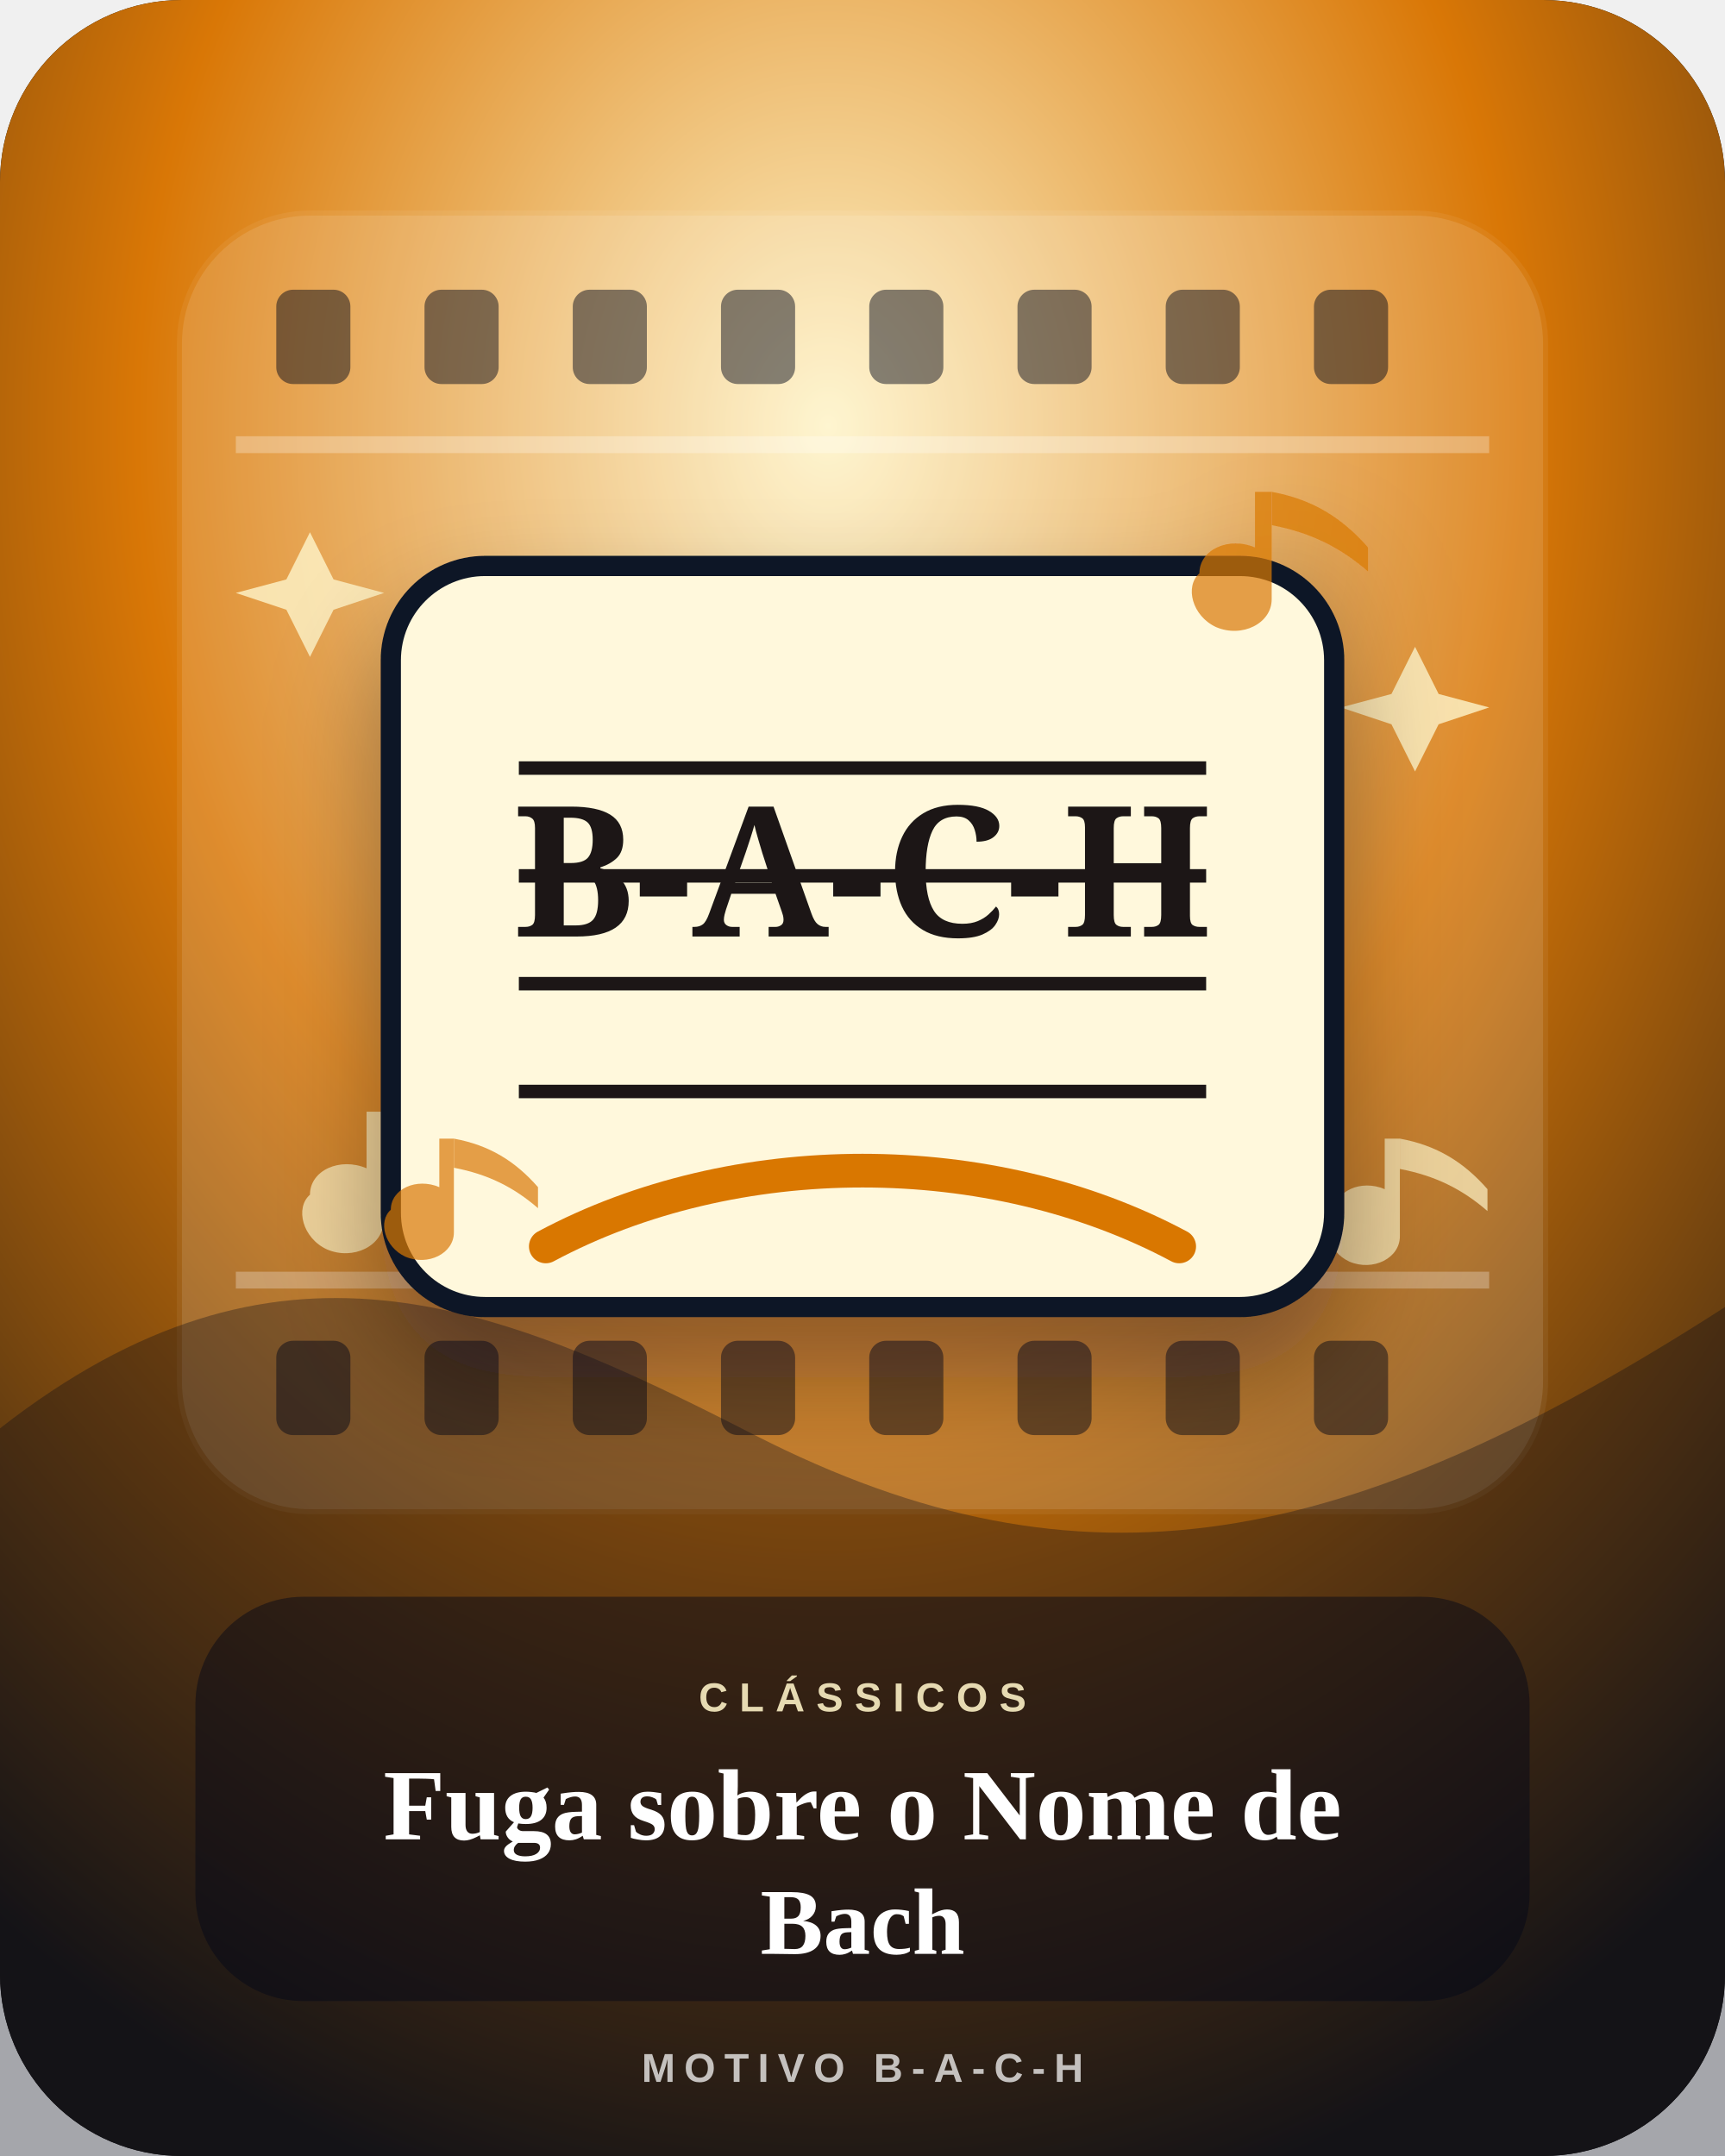
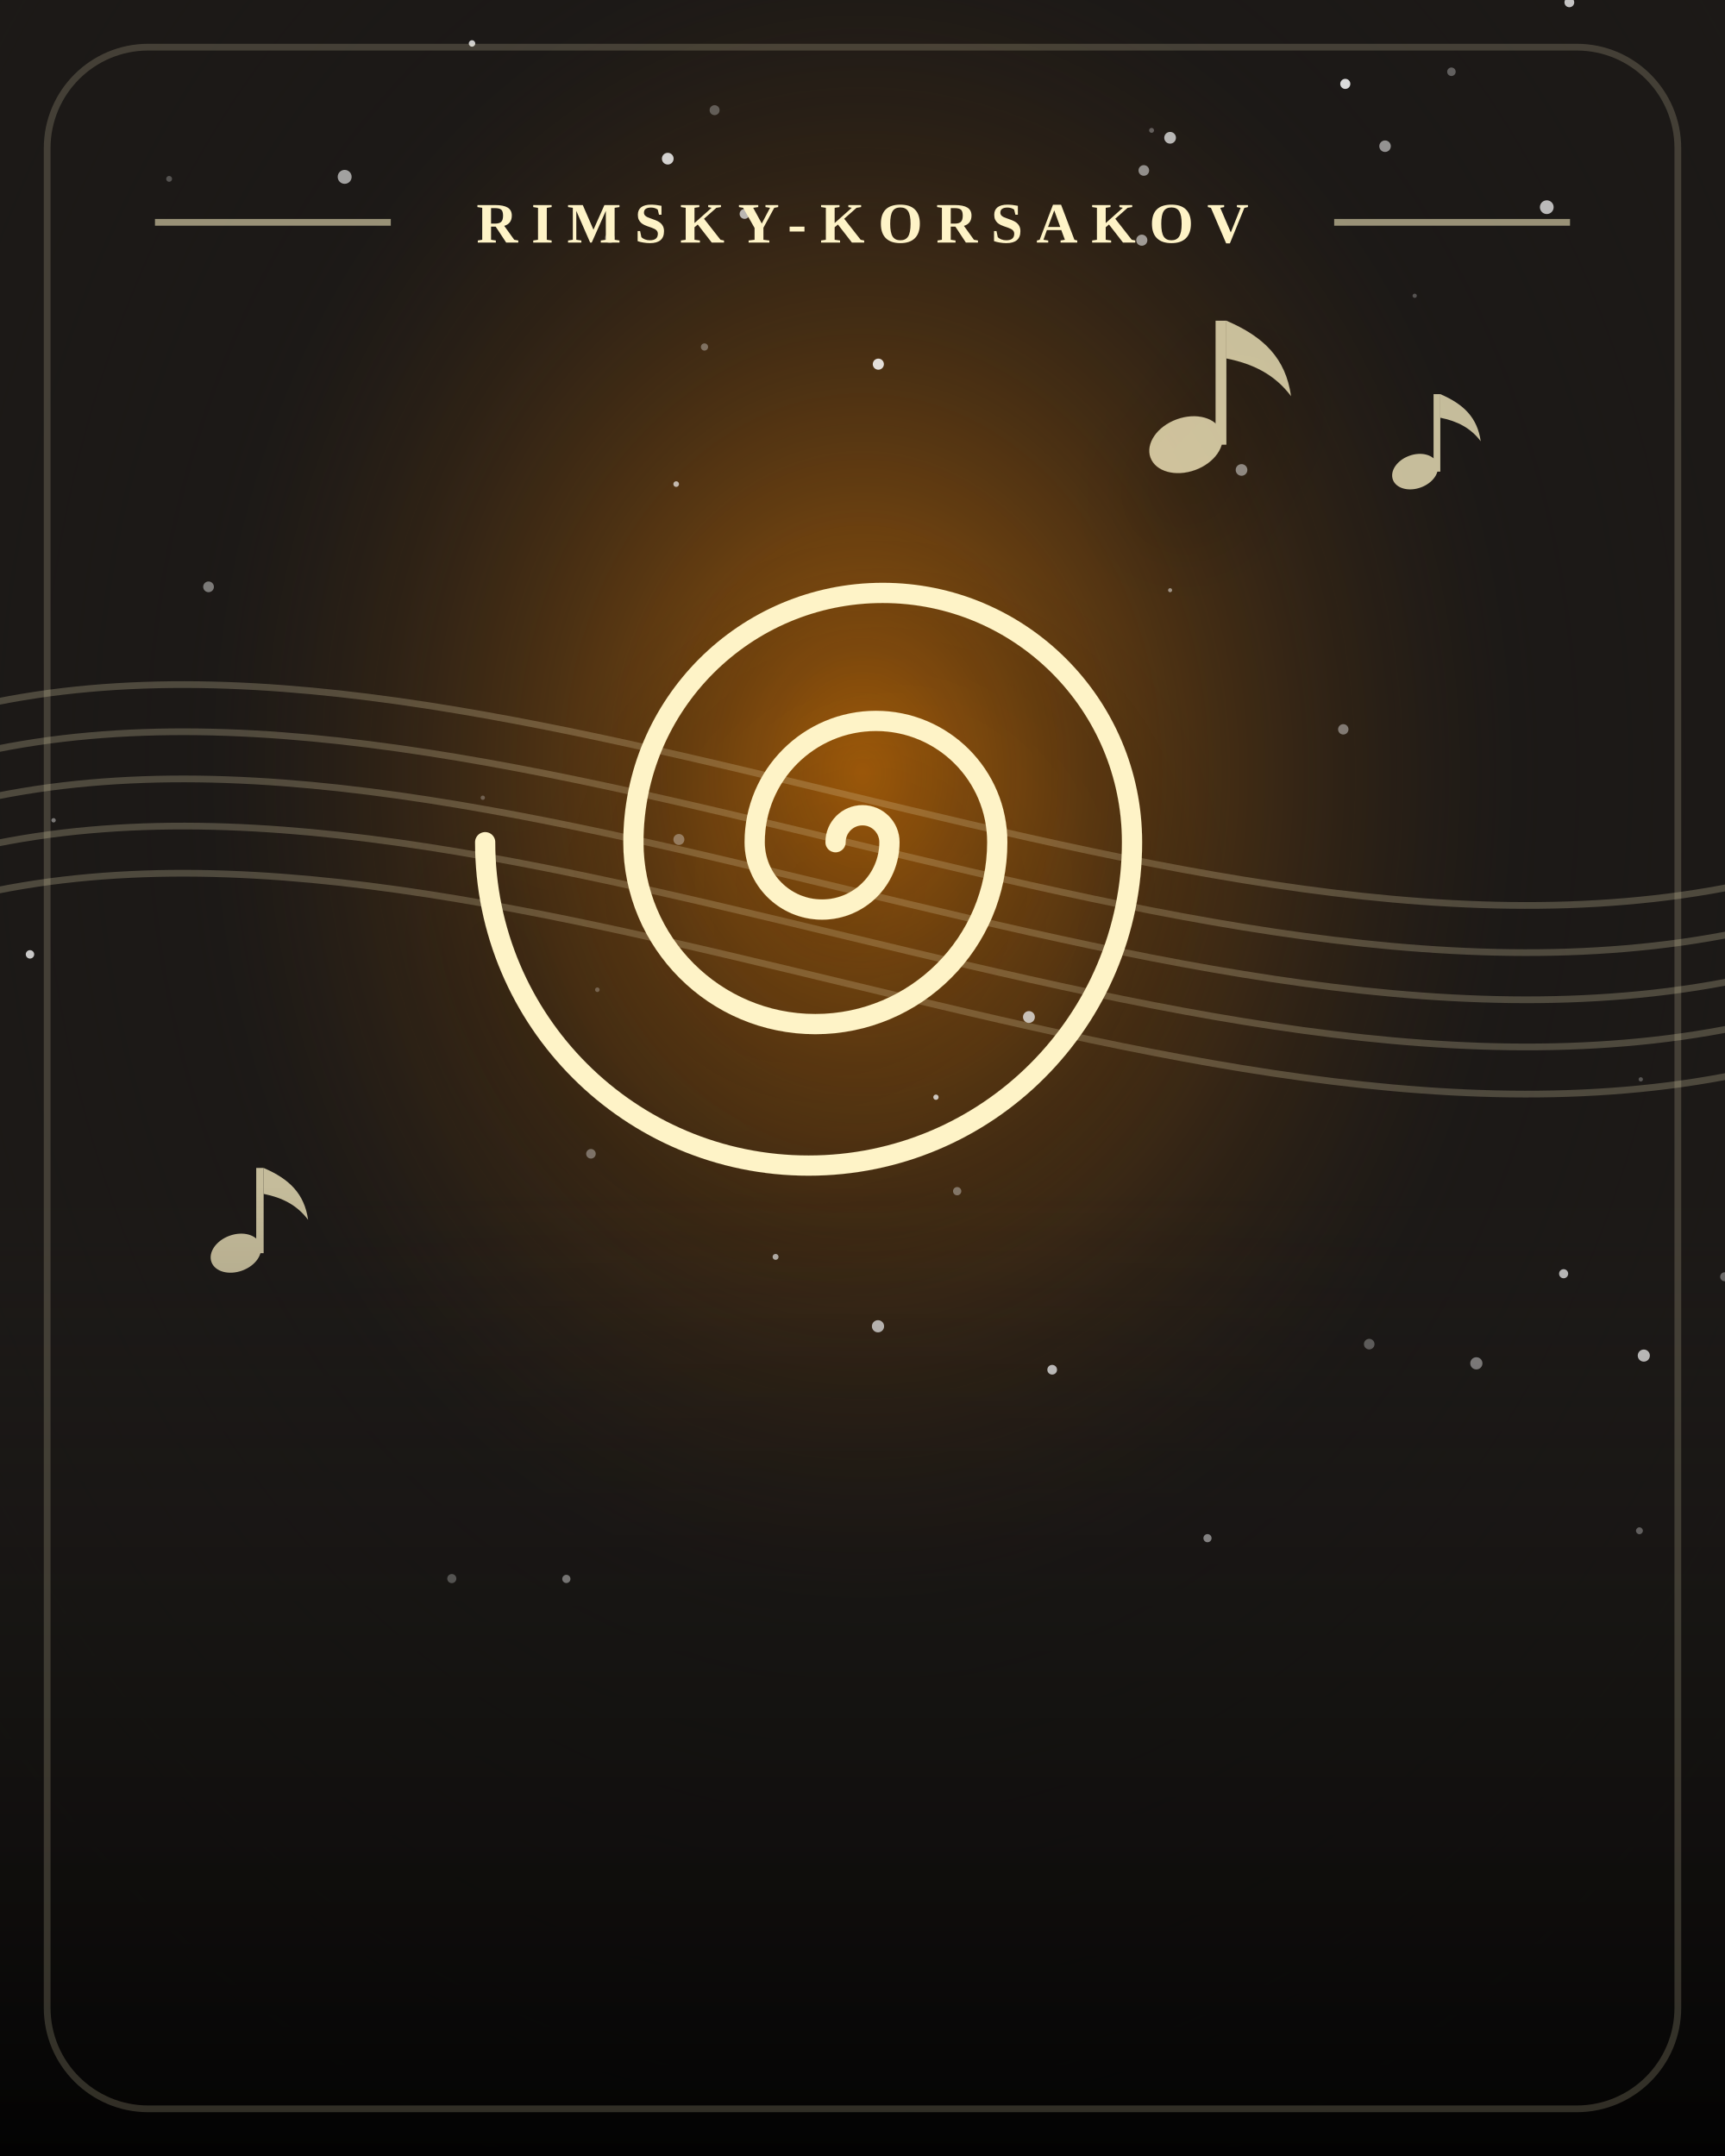
- <svg xmlns="http://www.w3.org/2000/svg" viewBox="0 0 512 640" role="img" aria-labelledby="title desc">
+ <svg xmlns="http://www.w3.org/2000/svg" viewBox="0 0 512 640" role="img" aria-labelledby="title">
  <defs>
-     <radialGradient id="bg" cx="48%" cy="20%" r="84%">
-       <stop offset="0%" stop-color="#fef3c7" />
-       <stop offset="48%" stop-color="#d97706" />
-       <stop offset="100%" stop-color="#1c1917" />
+     <radialGradient id="glow" cx="50%" cy="36%" r="70%">
+       <stop offset="0%" stop-color="#d97706" stop-opacity="0.75" />
+       <stop offset="55%" stop-color="#1c1917" stop-opacity="0.2" />
+       <stop offset="100%" stop-color="#1c1917" stop-opacity="0" />
    </radialGradient>
-     <filter id="shadow" x="-30%" y="-30%" width="160%" height="160%">
-       <feDropShadow dx="0" dy="18" stdDeviation="16" flood-color="#020617" flood-opacity="0.36" />
+     <linearGradient id="fade" x1="0" y1="0" x2="0" y2="1">
+       <stop offset="55%" stop-color="#1c1917" stop-opacity="0" />
+       <stop offset="100%" stop-color="#000" stop-opacity="0.92" />
+     </linearGradient>
+     <filter id="soft" x="-30%" y="-30%" width="160%" height="160%">
+       <feDropShadow dx="0" dy="14" stdDeviation="14" flood-color="#000" flood-opacity="0.45" />
    </filter>
  </defs>
-   <rect width="512" height="640" rx="54" fill="#1c1917" />
-   <rect width="512" height="640" rx="54" fill="url(#bg)" />
-   <rect x="54" y="64" width="404" height="384" rx="38" fill="#fff" opacity="0.16" stroke="#fff" stroke-opacity="0.34" stroke-width="3" />
-   <path d="M70 132h372M70 380h372" stroke="#fff" stroke-opacity="0.28" stroke-width="5" />
-   <rect x="82" y="86" width="22" height="28" rx="5" fill="#020617" opacity="0.48" />
-   <rect x="82" y="398" width="22" height="28" rx="5" fill="#020617" opacity="0.48" />
-   <rect x="126" y="86" width="22" height="28" rx="5" fill="#020617" opacity="0.48" />
-   <rect x="126" y="398" width="22" height="28" rx="5" fill="#020617" opacity="0.48" />
-   <rect x="170" y="86" width="22" height="28" rx="5" fill="#020617" opacity="0.48" />
-   <rect x="170" y="398" width="22" height="28" rx="5" fill="#020617" opacity="0.48" />
-   <rect x="214" y="86" width="22" height="28" rx="5" fill="#020617" opacity="0.48" />
-   <rect x="214" y="398" width="22" height="28" rx="5" fill="#020617" opacity="0.48" />
-   <rect x="258" y="86" width="22" height="28" rx="5" fill="#020617" opacity="0.48" />
-   <rect x="258" y="398" width="22" height="28" rx="5" fill="#020617" opacity="0.48" />
-   <rect x="302" y="86" width="22" height="28" rx="5" fill="#020617" opacity="0.48" />
-   <rect x="302" y="398" width="22" height="28" rx="5" fill="#020617" opacity="0.48" />
-   <rect x="346" y="86" width="22" height="28" rx="5" fill="#020617" opacity="0.48" />
-   <rect x="346" y="398" width="22" height="28" rx="5" fill="#020617" opacity="0.48" />
-   <rect x="390" y="86" width="22" height="28" rx="5" fill="#020617" opacity="0.48" />
-   <rect x="390" y="398" width="22" height="28" rx="5" fill="#020617" opacity="0.48" />
-   <path d="M92 158l7 14 15 4-15 5-7 14-7-14-15-5 15-4z" fill="#fef3c7" opacity="0.82" />
-   <path d="M420 192l7 14 15 4-15 5-7 14-7-14-15-5 15-4z" fill="#fef3c7" opacity="0.82" />
-   <g transform="translate(92 330) scale(0.56)" fill="#fef3c7" opacity="0.7">
-     <path d="M0 44c0-13 16-20 30-14V0h9v58c0 13-16 21-30 15C-4 67-8 51 0 44z" />
-     <path d="M39 0c22 4 38 14 52 30v13C76 30 60 22 39 18z" />
-   </g>
-   <g transform="translate(396 338) scale(0.5)" fill="#fef3c7" opacity="0.7">
-     <path d="M0 44c0-13 16-20 30-14V0h9v58c0 13-16 21-30 15C-4 67-8 51 0 44z" />
-     <path d="M39 0c22 4 38 14 52 30v13C76 30 60 22 39 18z" />
-   </g>
-   <path d="M0 424C82 360 146 386 224 426c98 50 176 34 288-38v252H0z" fill="#020617" opacity="0.32" />
-   <g filter="url(#shadow)">
-     <rect x="116" y="168" width="280" height="220" rx="28" fill="#fff8dc" stroke="#111827" stroke-width="6" stroke-linecap="round" stroke-linejoin="round" />
-     <path d="M154 228h204M154 260h204M154 292h204M154 324h204" stroke="#1c1917" stroke-width="4" />
-     <text x="256" y="278" text-anchor="middle" fill="#1c1917" font-family="Georgia, serif" font-size="54" font-weight="900">B-A-C-H</text>
-     <path d="M162 370c56-30 132-30 188 0" stroke="#d97706" stroke-width="10" fill="none" stroke-linecap="round" />
-     <g transform="translate(356 146) scale(0.55)" fill="#d97706" opacity="0.7">
-       <path d="M0 44c0-13 16-20 30-14V0h9v58c0 13-16 21-30 15C-4 67-8 51 0 44z" />
-       <path d="M39 0c22 4 38 14 52 30v13C76 30 60 22 39 18z" />
-     </g>
-     <g transform="translate(116 338) scale(0.48)" fill="#d97706" opacity="0.7">
-       <path d="M0 44c0-13 16-20 30-14V0h9v58c0 13-16 21-30 15C-4 67-8 51 0 44z" />
-       <path d="M39 0c22 4 38 14 52 30v13C76 30 60 22 39 18z" />
+   <rect width="512" height="640" fill="#1c1917" />
+   <rect width="512" height="640" fill="url(#glow)" />
+   <circle cx="61.9" cy="174.2" r="1.59" fill="#fff" opacity="0.42" />
+   <circle cx="399.3" cy="24.9" r="1.50" fill="#fff" opacity="0.84" />
+   <circle cx="438.2" cy="404.7" r="1.81" fill="#fff" opacity="0.50" />
+   <circle cx="486.6" cy="454.4" r="1.02" fill="#fff" opacity="0.47" />
+   <circle cx="209.1" cy="103.0" r="1.07" fill="#fff" opacity="0.33" />
+   <circle cx="221.0" cy="63.5" r="1.47" fill="#fff" opacity="0.67" />
+   <circle cx="198.2" cy="47.1" r="1.74" fill="#fff" opacity="0.80" />
+   <circle cx="134.1" cy="468.6" r="1.35" fill="#fff" opacity="0.42" />
+   <circle cx="347.3" cy="175.2" r="0.60" fill="#fff" opacity="0.49" />
+   <circle cx="347.3" cy="40.9" r="1.74" fill="#fff" opacity="0.68" />
+   <circle cx="201.5" cy="249.2" r="1.63" fill="#fff" opacity="0.37" />
+   <circle cx="368.5" cy="139.5" r="1.73" fill="#fff" opacity="0.50" />
+   <circle cx="487.9" cy="402.4" r="1.80" fill="#fff" opacity="0.81" />
+   <circle cx="406.4" cy="399.0" r="1.57" fill="#fff" opacity="0.34" />
+   <circle cx="339.5" cy="50.6" r="1.58" fill="#fff" opacity="0.50" />
+   <circle cx="464.1" cy="378.1" r="1.35" fill="#fff" opacity="0.74" />
+   <circle cx="175.4" cy="342.5" r="1.42" fill="#fff" opacity="0.39" />
+   <circle cx="140.1" cy="12.9" r="0.96" fill="#fff" opacity="0.78" />
+   <circle cx="419.9" cy="87.8" r="0.63" fill="#fff" opacity="0.25" />
+   <circle cx="341.8" cy="38.7" r="0.73" fill="#fff" opacity="0.30" />
+   <circle cx="465.8" cy="0.7" r="1.45" fill="#fff" opacity="0.74" />
+   <circle cx="181.0" cy="70.7" r="1.47" fill="#fff" opacity="0.32" />
+   <circle cx="511.9" cy="379.0" r="1.33" fill="#fff" opacity="0.38" />
+   <circle cx="212.1" cy="32.7" r="1.48" fill="#fff" opacity="0.28" />
+   <circle cx="305.4" cy="301.9" r="1.76" fill="#fff" opacity="0.74" />
+   <circle cx="50.2" cy="53.1" r="0.87" fill="#fff" opacity="0.25" />
+   <circle cx="487.0" cy="320.4" r="0.64" fill="#fff" opacity="0.26" />
+   <circle cx="312.3" cy="406.6" r="1.44" fill="#fff" opacity="0.83" />
+   <circle cx="277.8" cy="325.7" r="0.79" fill="#fff" opacity="0.78" />
+   <circle cx="430.8" cy="21.3" r="1.26" fill="#fff" opacity="0.31" />
+   <circle cx="8.9" cy="283.3" r="1.25" fill="#fff" opacity="0.76" />
+   <circle cx="411.1" cy="43.4" r="1.71" fill="#fff" opacity="0.53" />
+   <circle cx="168.1" cy="468.7" r="1.22" fill="#fff" opacity="0.65" />
+   <circle cx="143.3" cy="236.8" r="0.64" fill="#fff" opacity="0.26" />
+   <circle cx="260.7" cy="108.1" r="1.65" fill="#fff" opacity="0.84" />
+   <circle cx="358.4" cy="456.6" r="1.21" fill="#fff" opacity="0.70" />
+   <circle cx="338.9" cy="71.3" r="1.65" fill="#fff" opacity="0.55" />
+   <circle cx="200.7" cy="143.7" r="0.84" fill="#fff" opacity="0.66" />
+   <circle cx="230.2" cy="373.1" r="0.88" fill="#fff" opacity="0.68" />
+   <circle cx="102.3" cy="52.5" r="2.07" fill="#fff" opacity="0.59" />
+   <circle cx="459.1" cy="61.5" r="2.04" fill="#fff" opacity="0.70" />
+   <circle cx="177.3" cy="293.8" r="0.68" fill="#fff" opacity="0.27" />
+   <circle cx="260.6" cy="393.7" r="1.81" fill="#fff" opacity="0.75" />
+   <circle cx="15.9" cy="243.5" r="0.65" fill="#fff" opacity="0.41" />
+   <circle cx="398.7" cy="216.5" r="1.54" fill="#fff" opacity="0.40" />
+   <circle cx="284.1" cy="353.6" r="1.23" fill="#fff" opacity="0.39" />
+   <path d="M-20 213.012 C 140 166, 360 306, 532 258.988" stroke="#fef3c7" stroke-opacity="0.22" stroke-width="2" fill="none" />
+   <path d="M-20 227.012 C 140 180, 360 320, 532 272.988" stroke="#fef3c7" stroke-opacity="0.22" stroke-width="2" fill="none" />
+   <path d="M-20 241.012 C 140 194, 360 334, 532 286.988" stroke="#fef3c7" stroke-opacity="0.22" stroke-width="2" fill="none" />
+   <path d="M-20 255.012 C 140 208, 360 348, 532 300.988" stroke="#fef3c7" stroke-opacity="0.22" stroke-width="2" fill="none" />
+   <path d="M-20 269.012 C 140 222, 360 362, 532 314.988" stroke="#fef3c7" stroke-opacity="0.22" stroke-width="2" fill="none" />
+   <g filter="url(#soft)">
+     <path d="M256 250m-8 0a8 8 0 1 1 16 0a20 20 0 1 1-40 0a36 36 0 1 1 72 0a54 54 0 1 1-108 0a74 74 0 1 1 148 0a96 96 0 1 1-192 0" stroke="#fef3c7" stroke-width="6" stroke-linecap="round" stroke-linejoin="round" fill="none" />
+     <g transform="translate(352 100) scale(0.8)" fill="#fef3c7" opacity="0.75">
+       <ellipse cx="0" cy="40" rx="14" ry="10" transform="rotate(-20 0 40)" />
+       <rect x="11" y="-6" width="4" height="46" />
+       <path d="M15 -6c14 6 22 14 24 28-6-8-14-12-24-14z" />
    </g>
  </g>
-   <rect x="58" y="474" width="396" height="120" rx="32" fill="#020617" opacity="0.48" />
-   <text x="256" y="508" text-anchor="middle" fill="#fef3c7" opacity="0.88" font-family="Arial, sans-serif" font-size="12" font-weight="900" letter-spacing="3.4">CLÁSSICOS</text>
-   <text x="256" y="546" text-anchor="middle" fill="#fff" font-family="Georgia, 'Times New Roman', serif" font-size="30" font-weight="900">Fuga sobre o Nome de</text>
-   <text x="256" y="580" text-anchor="middle" fill="#fff" font-family="Georgia, 'Times New Roman', serif" font-size="28" font-weight="900">Bach</text>
-   <text x="256" y="618" text-anchor="middle" fill="#fff" opacity="0.72" font-family="Arial, sans-serif" font-size="12" font-weight="900" letter-spacing="2.6">MOTIVO B-A-C-H</text>
+   <g transform="translate(70 350) scale(0.55)" fill="#fef3c7" opacity="0.75">
+     <ellipse cx="0" cy="40" rx="14" ry="10" transform="rotate(-20 0 40)" />
+     <rect x="11" y="-6" width="4" height="46" />
+     <path d="M15 -6c14 6 22 14 24 28-6-8-14-12-24-14z" />
+   </g>
+   <g transform="translate(420 120) scale(0.5)" fill="#fef3c7" opacity="0.75">
+     <ellipse cx="0" cy="40" rx="14" ry="10" transform="rotate(-20 0 40)" />
+     <rect x="11" y="-6" width="4" height="46" />
+     <path d="M15 -6c14 6 22 14 24 28-6-8-14-12-24-14z" />
+   </g>
+   <path d="M116 66h-70M396 66h70" stroke="#fef3c7" stroke-opacity="0.55" stroke-width="2" />
+   <text x="256" y="72" text-anchor="middle" fill="#fef3c7" font-family="Georgia, 'Times New Roman', serif" font-size="17" font-weight="700" letter-spacing="4">RIMSKY-KORSAKOV</text>
+   <rect width="512" height="640" fill="url(#fade)" />
+   <rect x="14" y="14" width="484" height="612" rx="30" fill="none" stroke="#fef3c7" stroke-opacity="0.18" stroke-width="2" />
</svg>
